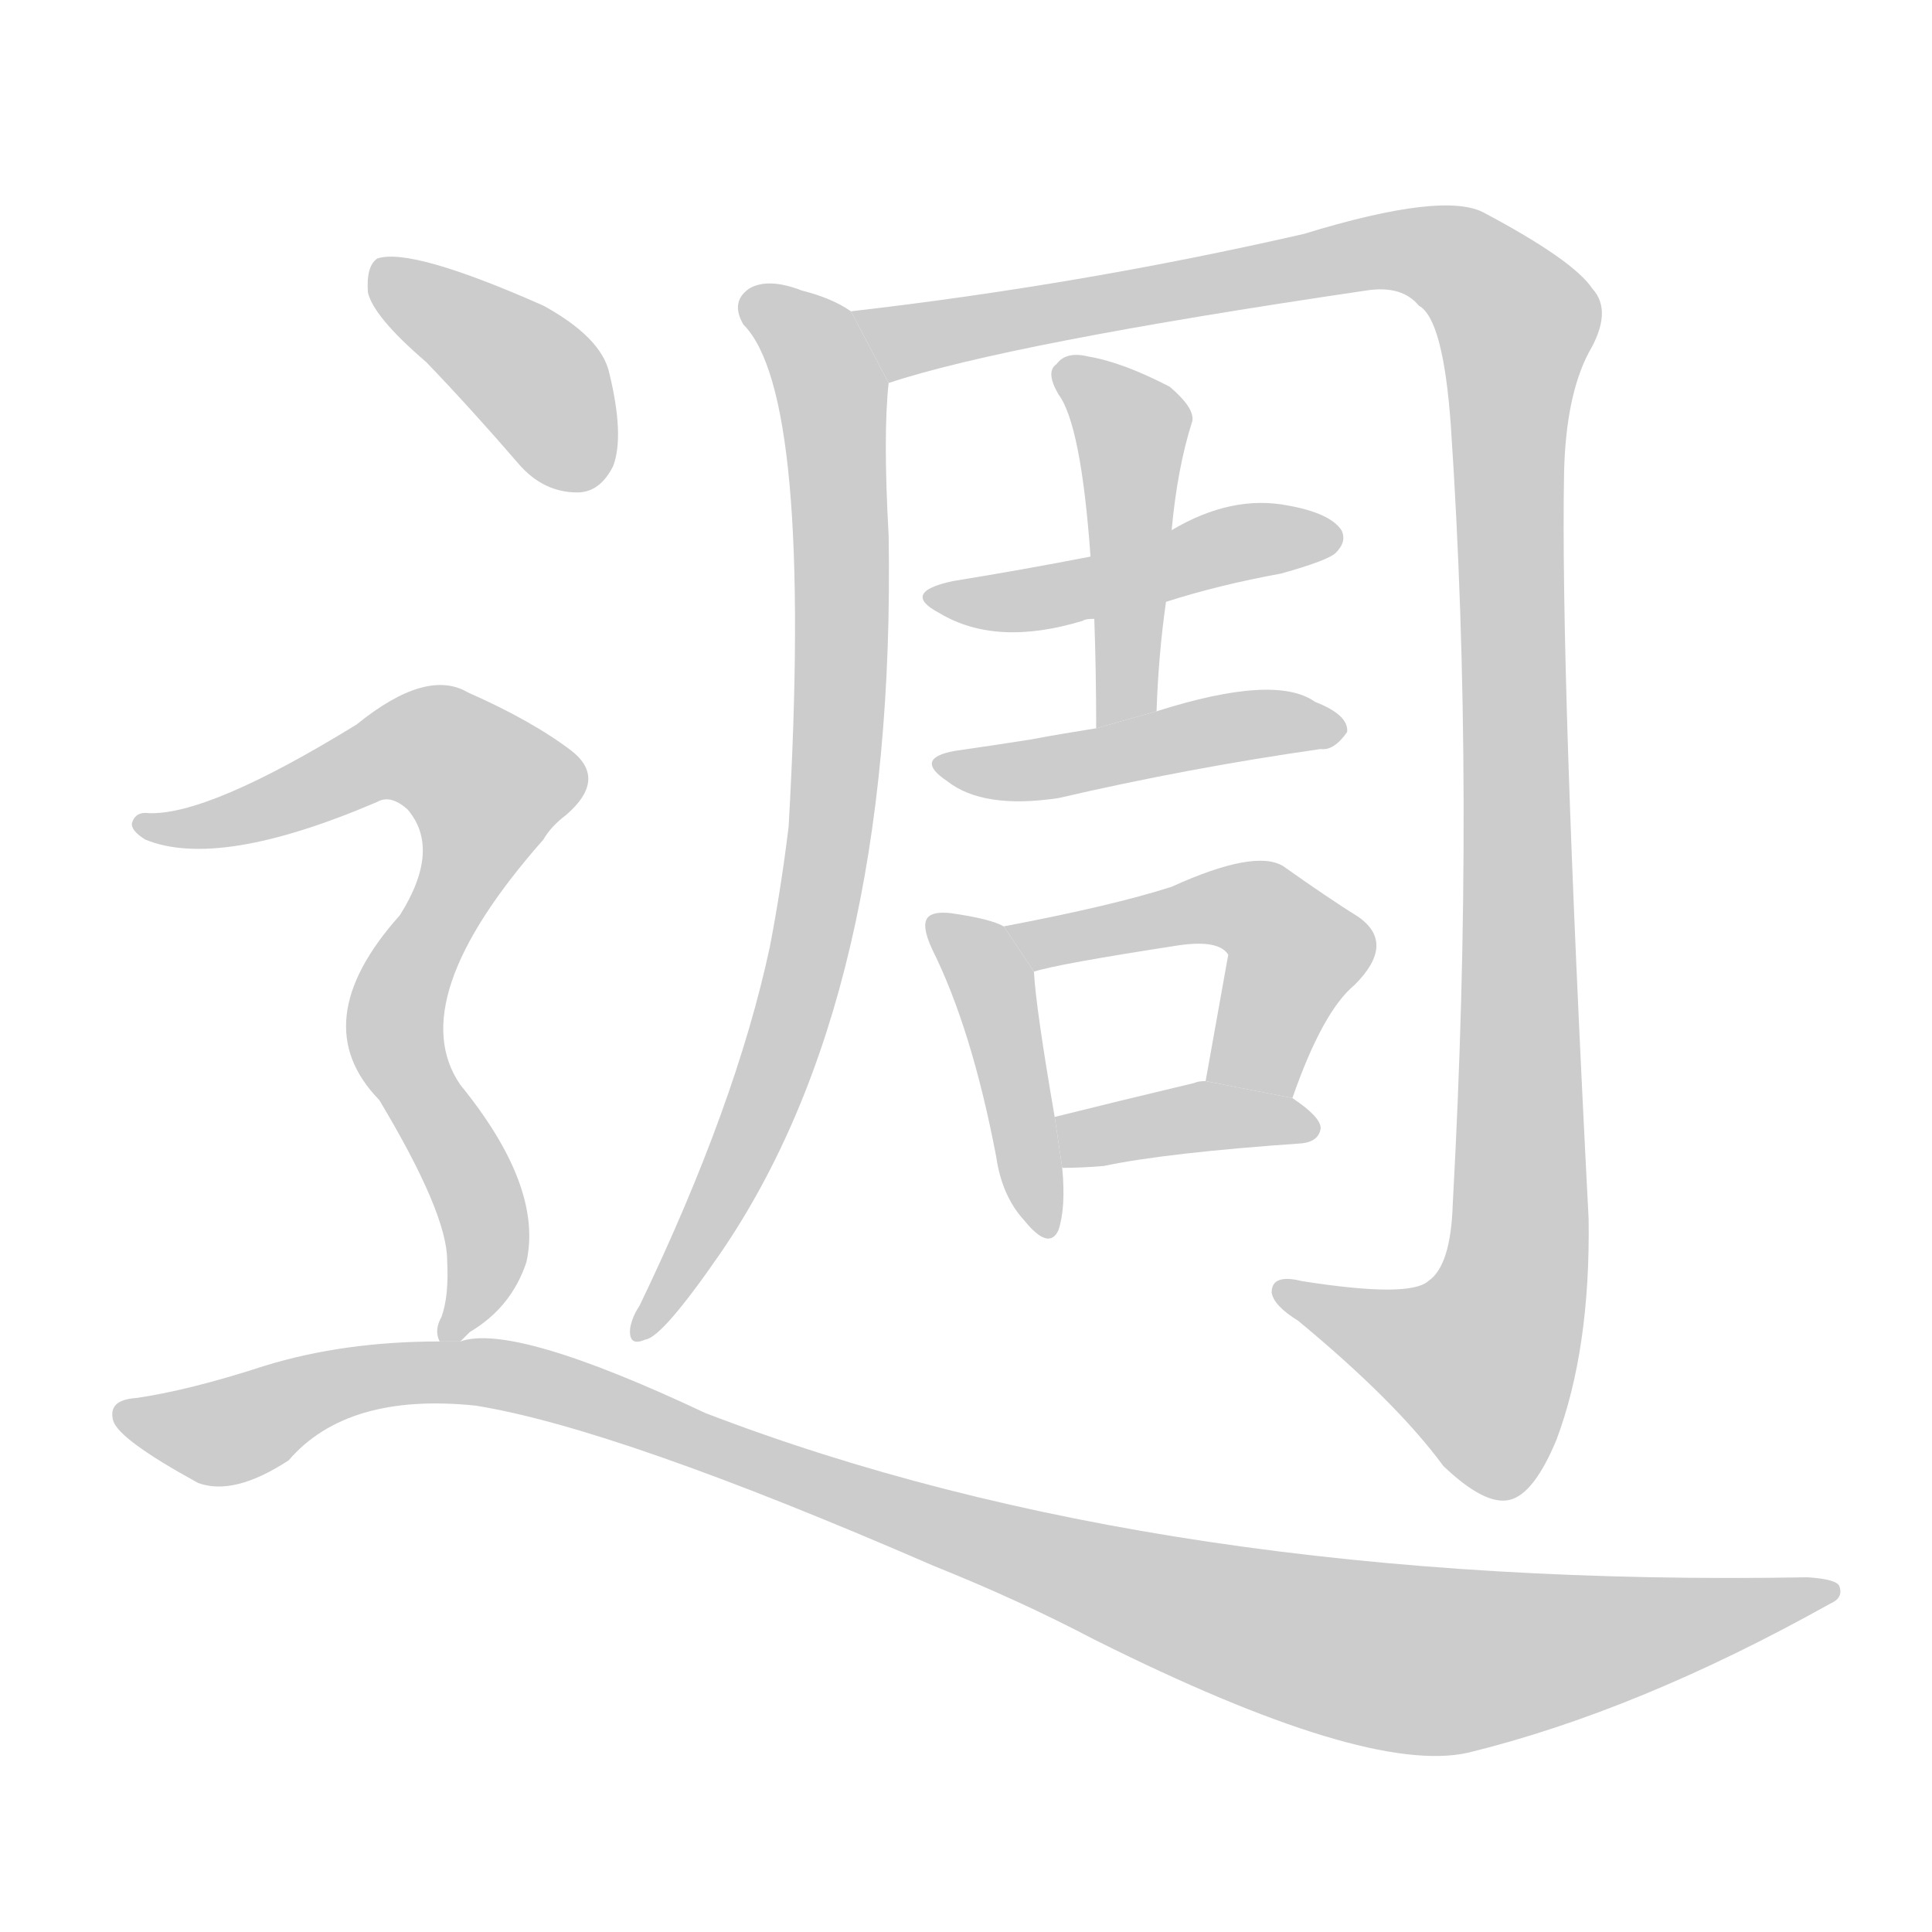
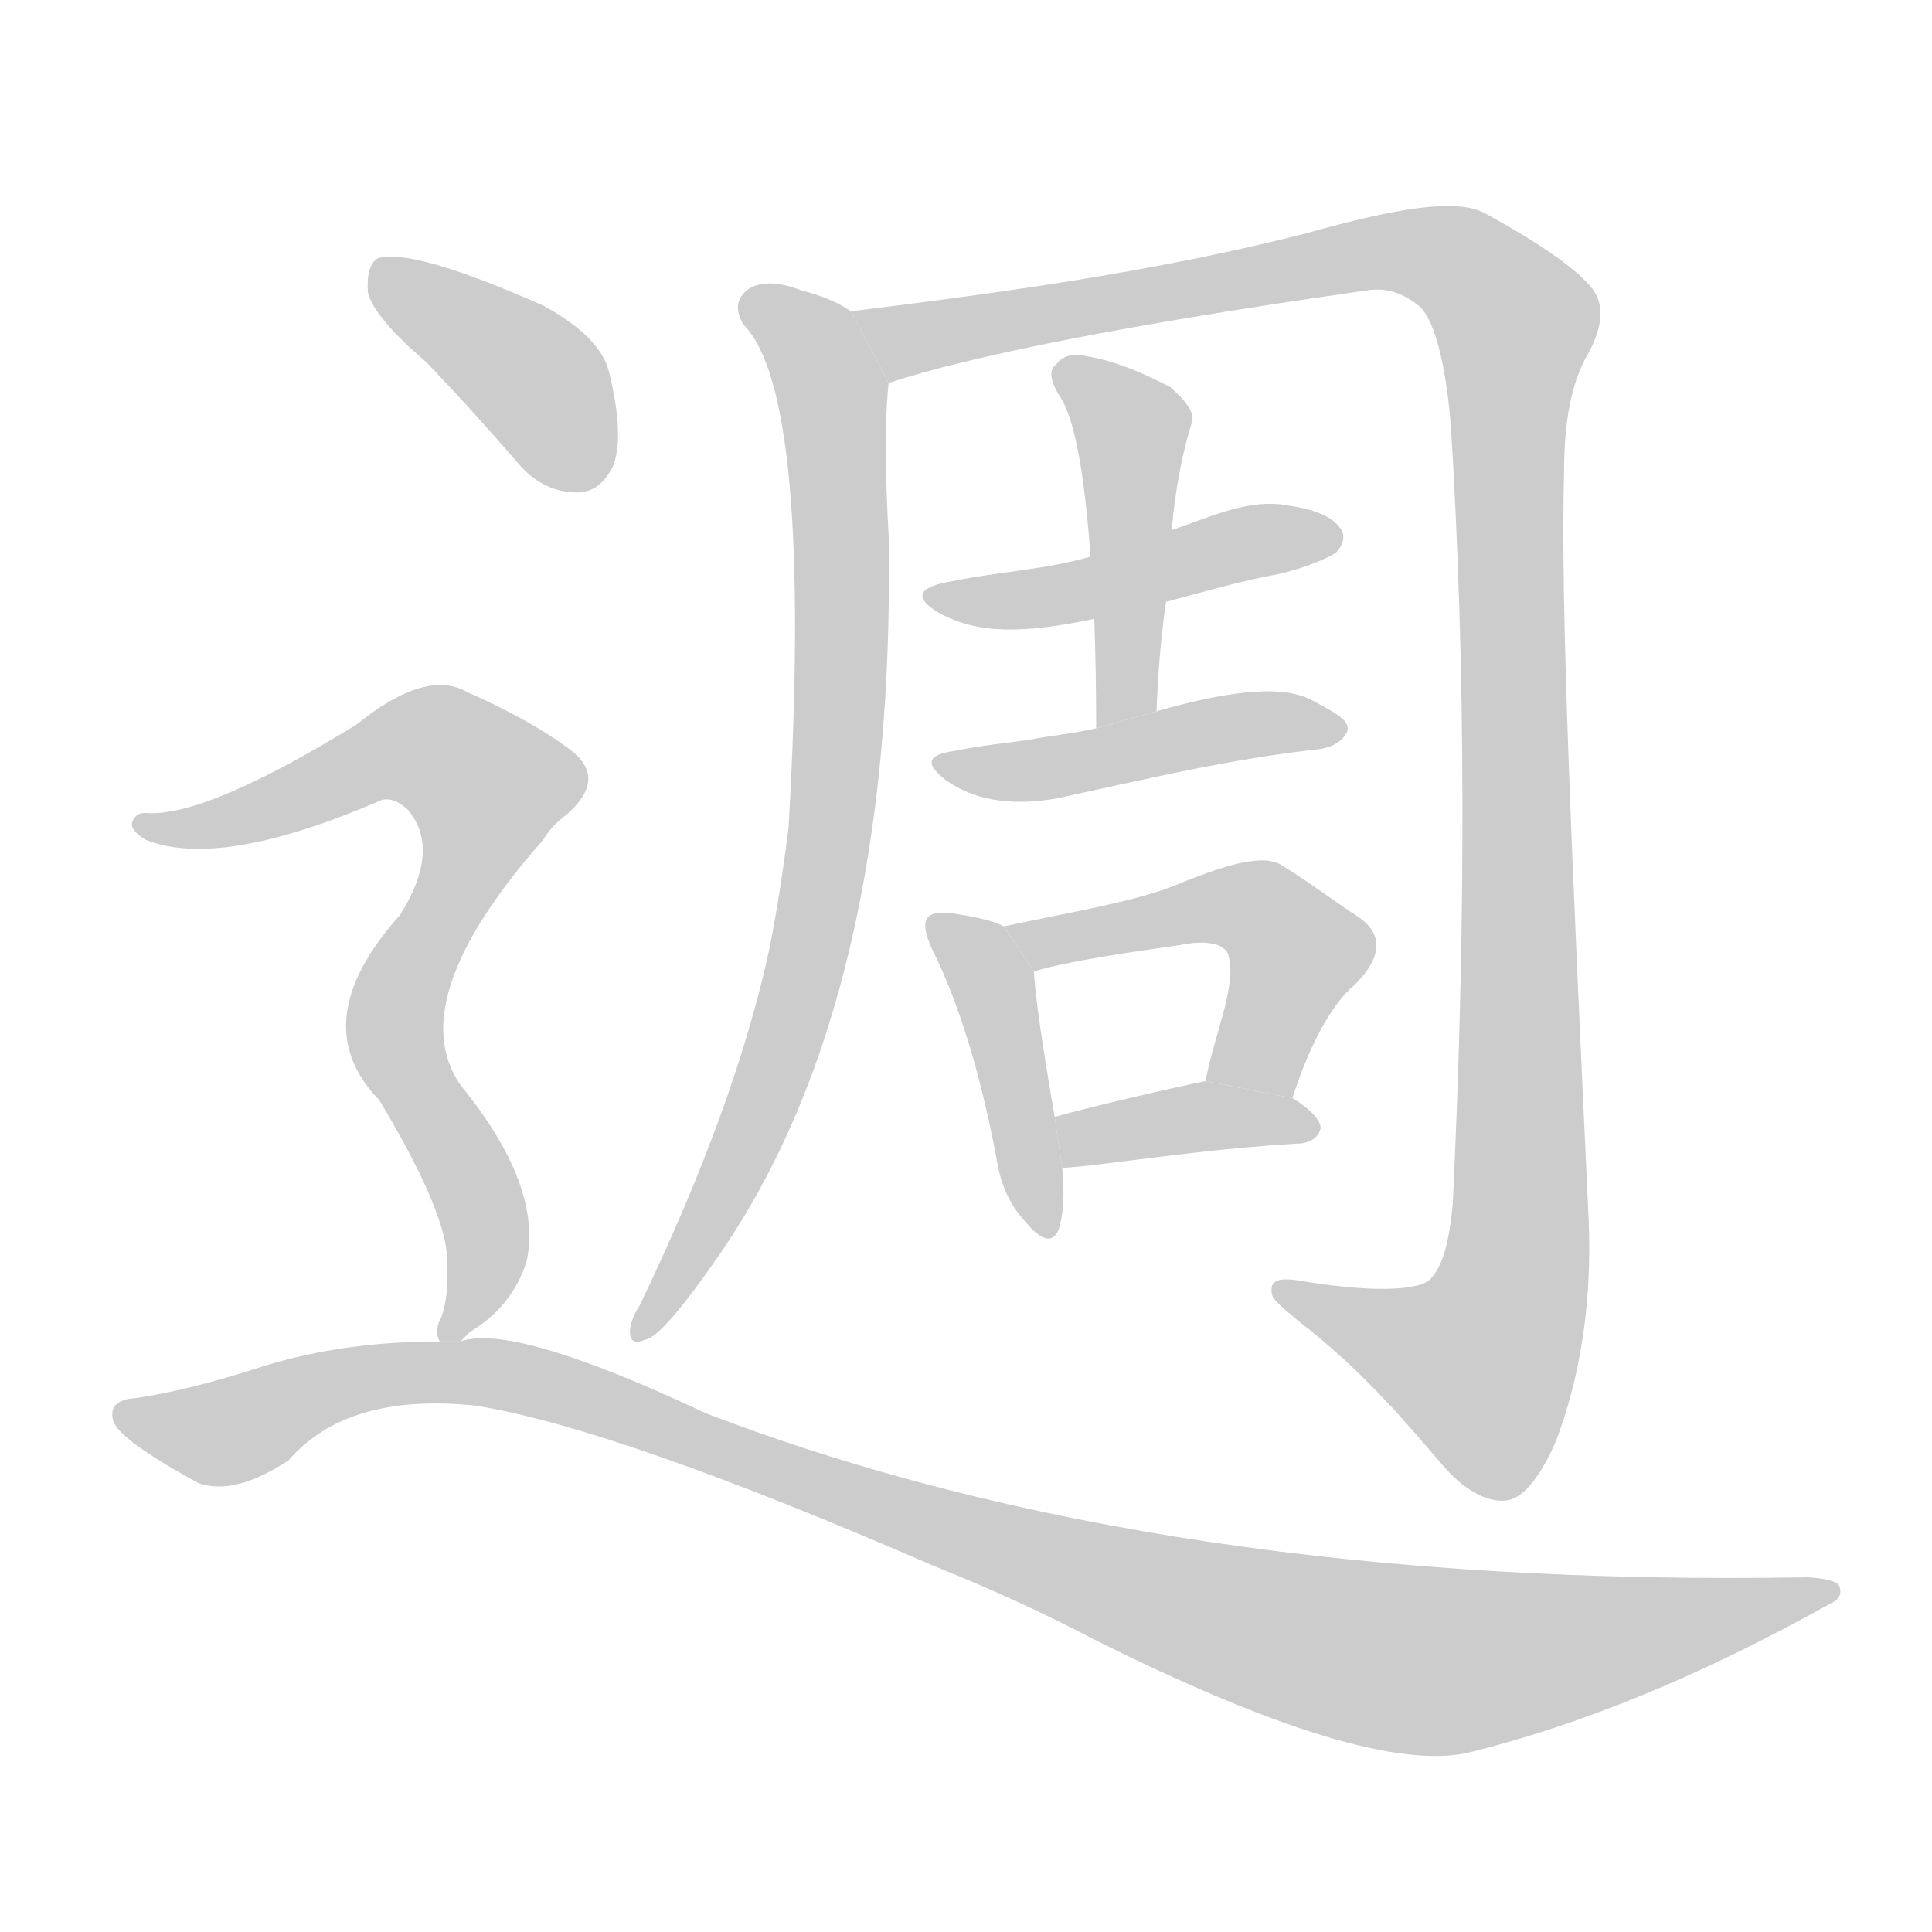
<svg xmlns="http://www.w3.org/2000/svg" xmlns:xlink="http://www.w3.org/1999/xlink" id="z36913" class="acjk" version="1.1" viewBox="0 0 1024 1024">
  <style>

@keyframes z36913k {
	from {
		stroke:#c00;
		stroke-dashoffset:3334;
	}
	75% {
		stroke:#c00;
		stroke-dashoffset:0;
	}
	to {
		stroke:#000;
	}
}
#z36913 path[clip-path] {
	animation:z36913k 1s linear both;
	stroke-dasharray:3334;
	stroke-width:128;
	stroke-linecap:round;
	fill:none;
}
#z36913 path[clip-path="url(#z36913c1)"] {animation-delay:1s;}
#z36913 path[clip-path="url(#z36913c2)"] {animation-delay:2s;}
#z36913 path[clip-path="url(#z36913c3)"] {animation-delay:3s;}
#z36913 path[clip-path="url(#z36913c4)"] {animation-delay:4s;}
#z36913 path[clip-path="url(#z36913c5)"] {animation-delay:5s;}
#z36913 path[clip-path="url(#z36913c6)"] {animation-delay:6s;}
#z36913 path[clip-path="url(#z36913c7)"] {animation-delay:7s;}
#z36913 path[clip-path="url(#z36913c8)"] {animation-delay:8s;}
#z36913 path[clip-path="url(#z36913c9)"] {animation-delay:9s;}
#z36913 path[clip-path="url(#z36913c10)"] {animation-delay:10s;}
#z36913 path[clip-path="url(#z36913c11)"] {animation-delay:11s;}
#z36913 path {fill:#ccc;}

</style>
  <path id="z36913d1" d="M451 165Q441 158 425 154Q407 147 397 153Q387 160 394 172Q431 209 418 438Q414 471 408 502Q390 586 339 692Q335 698 334 704Q333 714 342 710Q351 709 382 664Q475 528 471 284Q468 230 471 203L451 165 Z" />
-   <path id="z36913d2" d="M471 203Q534 182 724 154Q743 151 752 162Q765 169 769 226Q782 419 770 638Q769 671 757 679Q747 688 690 679Q674 675 674 685Q675 692 688 700Q740 743 765 777Q787 798 800 795Q813 792 825 763Q843 715 842 646Q827 357 829 250Q830 210 842 187Q855 165 844 153Q834 138 787 113Q766 101 691 124Q573 151 451 165L471 203 Z" />
-   <path id="z36913d3" d="M618 319Q646 310 679 304Q704 297 708 293Q714 287 711 281Q705 272 683 268Q653 262 621 281L578 295Q542 302 505 308Q477 314 498 325Q528 343 574 329Q575 328 580 328L618 319 Z" />
+   <path id="z36913d2" d="M471 203C513 189 597 172 724 154C736 152 744 156 752 162C759 168 766 188 769 226C777 354 777 492 770 638C768 660 764 673 757 679C749 684 727 685 690 679C679 677 673 678 674 685C674 689 680 693 688 700C723 727 746 755 765 777C778 792 791 797 800 795C808 793 817 782 825 763C837 731 844 692 842 646C833 453 827 321 829 250C829 223 833 202 842 187C850 172 850 161 844 153C836 143 818 130 787 113C772 105 741 110 691 124C612 144 532 155 451 165 Z" />
+   <path id="z36913d3" d="M618 319C637 314 657 308 679 304C695 300 705 295 708 293C712 289 713 284 711 281C707 274 697 270 683 268C663 264 644 273 621 281L578 295C554 302 529 303 505 308C486 311 484 317 498 325C518 336 542 336 580 328 Z" />
  <path id="z36913d4" d="M613 377Q614 347 618 319L621 281Q624 248 632 223Q633 216 620 205Q595 192 577 189Q565 186 560 193Q554 197 561 209Q573 225 578 295L580 328Q581 356 581 386L613 377 Z" />
-   <path id="z36913d5" d="M581 386Q562 389 546 392Q527 395 506 398Q484 402 502 414Q521 429 561 423Q630 407 700 397Q707 398 714 388Q715 379 697 372Q676 357 613 377L581 386 Z" />
+   <path id="z36913d5" d="M581 386C568 389 556 390 546 392C533 394 520 395 506 398C491 400 490 405 502 414C515 423 534 428 561 423C607 413 653 402 700 397C704 396 710 395 714 388C716 382 708 378 697 372C682 363 655 365 613 377 Z" />
  <path id="z36913d6" d="M532 491Q525 487 504 484Q495 483 492 486Q488 490 494 503Q515 545 528 613Q531 634 543 647Q556 663 561 652Q565 640 563 619L559 592Q549 534 548 515L532 491 Z" />
-   <path id="z36913d7" d="M685 582Q701 536 718 522Q740 500 720 486Q704 476 680 459Q665 450 621 470Q590 480 532 491L548 515Q560 511 625 501Q646 498 651 506L639 573L685 582 Z" />
-   <path id="z36913d8" d="M563 619Q573 619 585 618Q618 611 690 606Q699 605 700 598Q700 592 685 582L639 573Q635 573 633 574Q591 584 559 592L563 619 Z" />
+   <path id="z36913d7" d="M685 582C695 551 707 531 718 522C733 507 733 495 720 486C709 479 696 469 680 459C670 452 650 458 621 470C600 478 570 483 532 491L548 515C556 512 581 507 625 501C639 498 649 500 651 506C656 522 643 550 639 573 Z" />
+   <path id="z36913d8" d="M563 619C584 618 635 609 690 606C696 605 699 602 700 598C700 594 695 588 685 582L639 573C624 576 580 586 559 592 Z" />
  <path id="z36913d9" d="M226 192Q250 217 275 246Q288 261 306 261Q318 261 325 247Q331 231 323 198Q319 179 288 162Q218 131 200 137Q194 141 195 155Q198 168 226 192 Z" />
  <path id="z36913d10" d="M244 711Q245 710 249 706Q271 693 279 669Q288 629 244 575Q213 530 288 445Q292 438 300 432Q322 413 303 398Q282 382 248 367Q226 354 189 384Q111 432 79 431Q72 430 70 436Q69 440 77 445Q116 461 200 425Q207 421 216 429Q234 450 212 485Q161 542 201 583Q237 643 237 668Q238 687 234 698Q230 705 233 711L244 711 Z" />
  <path id="z36913d11" d="M233 711Q182 711 140 724Q100 737 72 741Q57 742 60 753Q63 763 105 786Q124 793 153 774Q184 738 252 745Q327 757 495 830Q540 848 580 869Q724 941 778 929Q868 907 970 850Q977 847 975 841Q974 837 958 836Q616 842 374 749Q272 701 244 711L233 711 Z" />
  <defs>
    <clipPath id="z36913c1">
      <use xlink:href="#z36913d1" />
    </clipPath>
    <clipPath id="z36913c2">
      <use xlink:href="#z36913d2" />
    </clipPath>
    <clipPath id="z36913c3">
      <use xlink:href="#z36913d3" />
    </clipPath>
    <clipPath id="z36913c4">
      <use xlink:href="#z36913d4" />
    </clipPath>
    <clipPath id="z36913c5">
      <use xlink:href="#z36913d5" />
    </clipPath>
    <clipPath id="z36913c6">
      <use xlink:href="#z36913d6" />
    </clipPath>
    <clipPath id="z36913c7">
      <use xlink:href="#z36913d7" />
    </clipPath>
    <clipPath id="z36913c8">
      <use xlink:href="#z36913d8" />
    </clipPath>
    <clipPath id="z36913c9">
      <use xlink:href="#z36913d9" />
    </clipPath>
    <clipPath id="z36913c10">
      <use xlink:href="#z36913d10" />
    </clipPath>
    <clipPath id="z36913c11">
      <use xlink:href="#z36913d11" />
    </clipPath>
  </defs>
  <path pathLength="3333" clip-path="url(#z36913c1)" d="M398 159L441 209L441 430L404 584L340 703" />
  <path pathLength="3333" clip-path="url(#z36913c2)" d="M459 166L497 179L747 132L806 173L801 686L775 743L683 685" />
  <path pathLength="3333" clip-path="url(#z36913c3)" d="M500 317L707 283" />
  <path pathLength="3333" clip-path="url(#z36913c4)" d="M565 197L601 229L592 382" />
  <path pathLength="3333" clip-path="url(#z36913c5)" d="M502 404L705 385" />
  <path pathLength="3333" clip-path="url(#z36913c6)" d="M499 493L526 521L553 649" />
  <path pathLength="3333" clip-path="url(#z36913c7)" d="M542 493L671 485L689 506L661 576" />
  <path pathLength="3333" clip-path="url(#z36913c8)" d="M565 595L692 598" />
  <path pathLength="3333" clip-path="url(#z36913c9)" d="M203 146L274 193L312 255" />
  <path pathLength="3333" clip-path="url(#z36913c10)" d="M81 438L214 395L267 428L209 544L255 639L240 706" />
  <path pathLength="3333" clip-path="url(#z36913c11)" d="M66 748L117 759L192 730L280 731L743 879L966 842" />
</svg>
